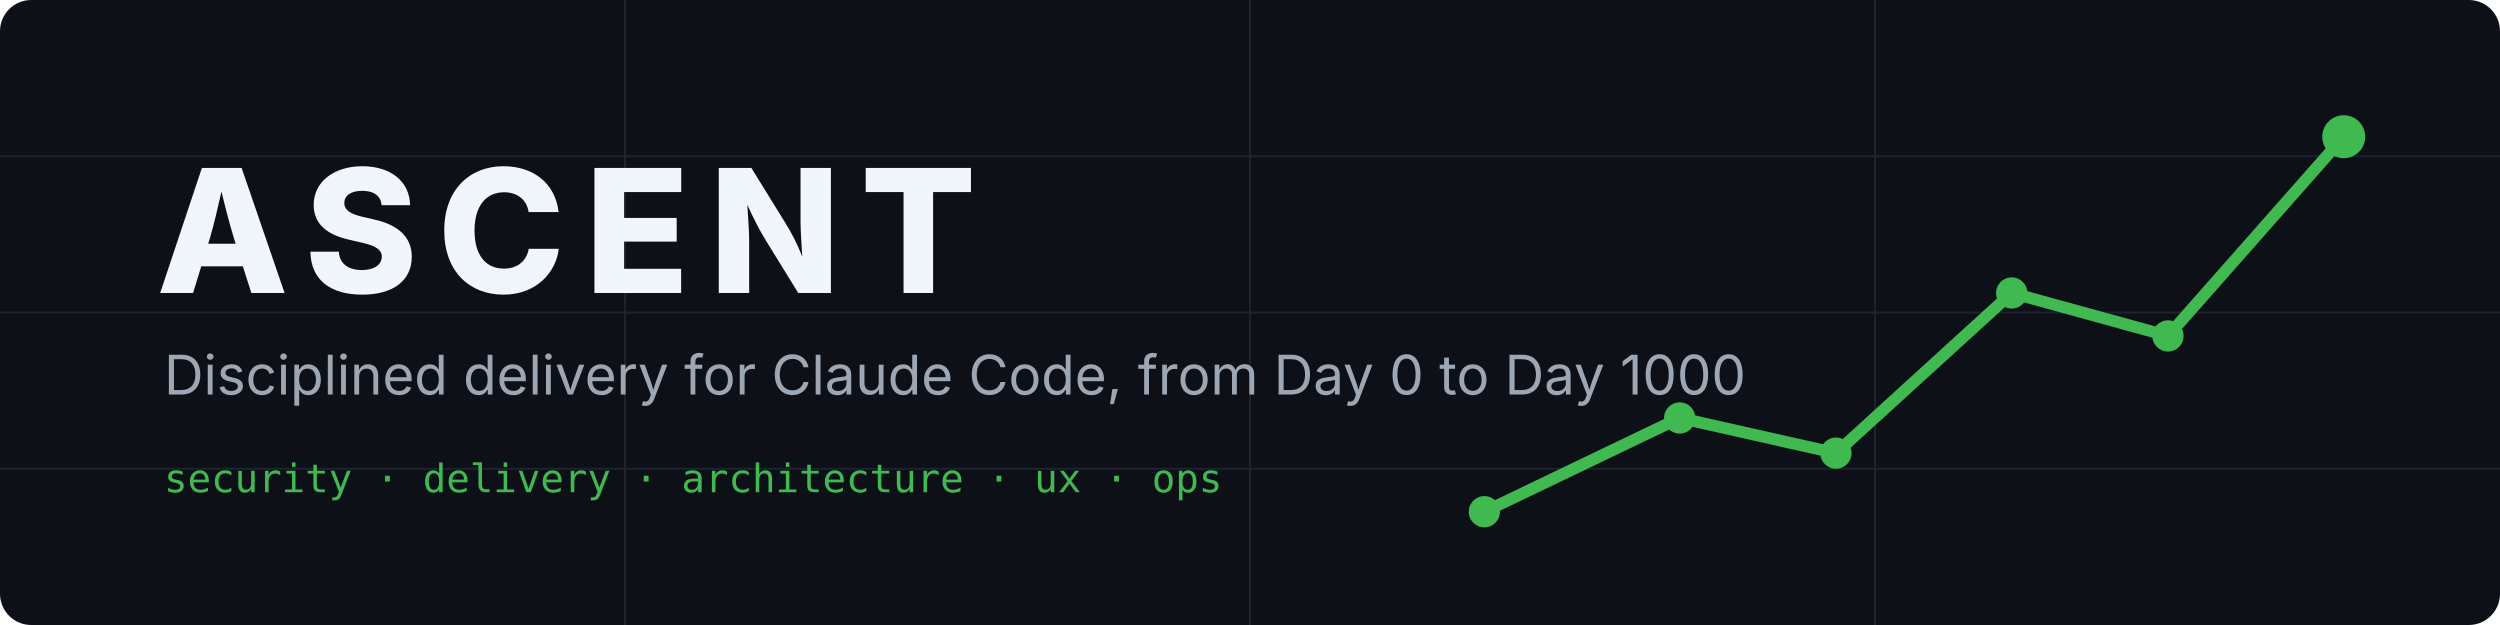
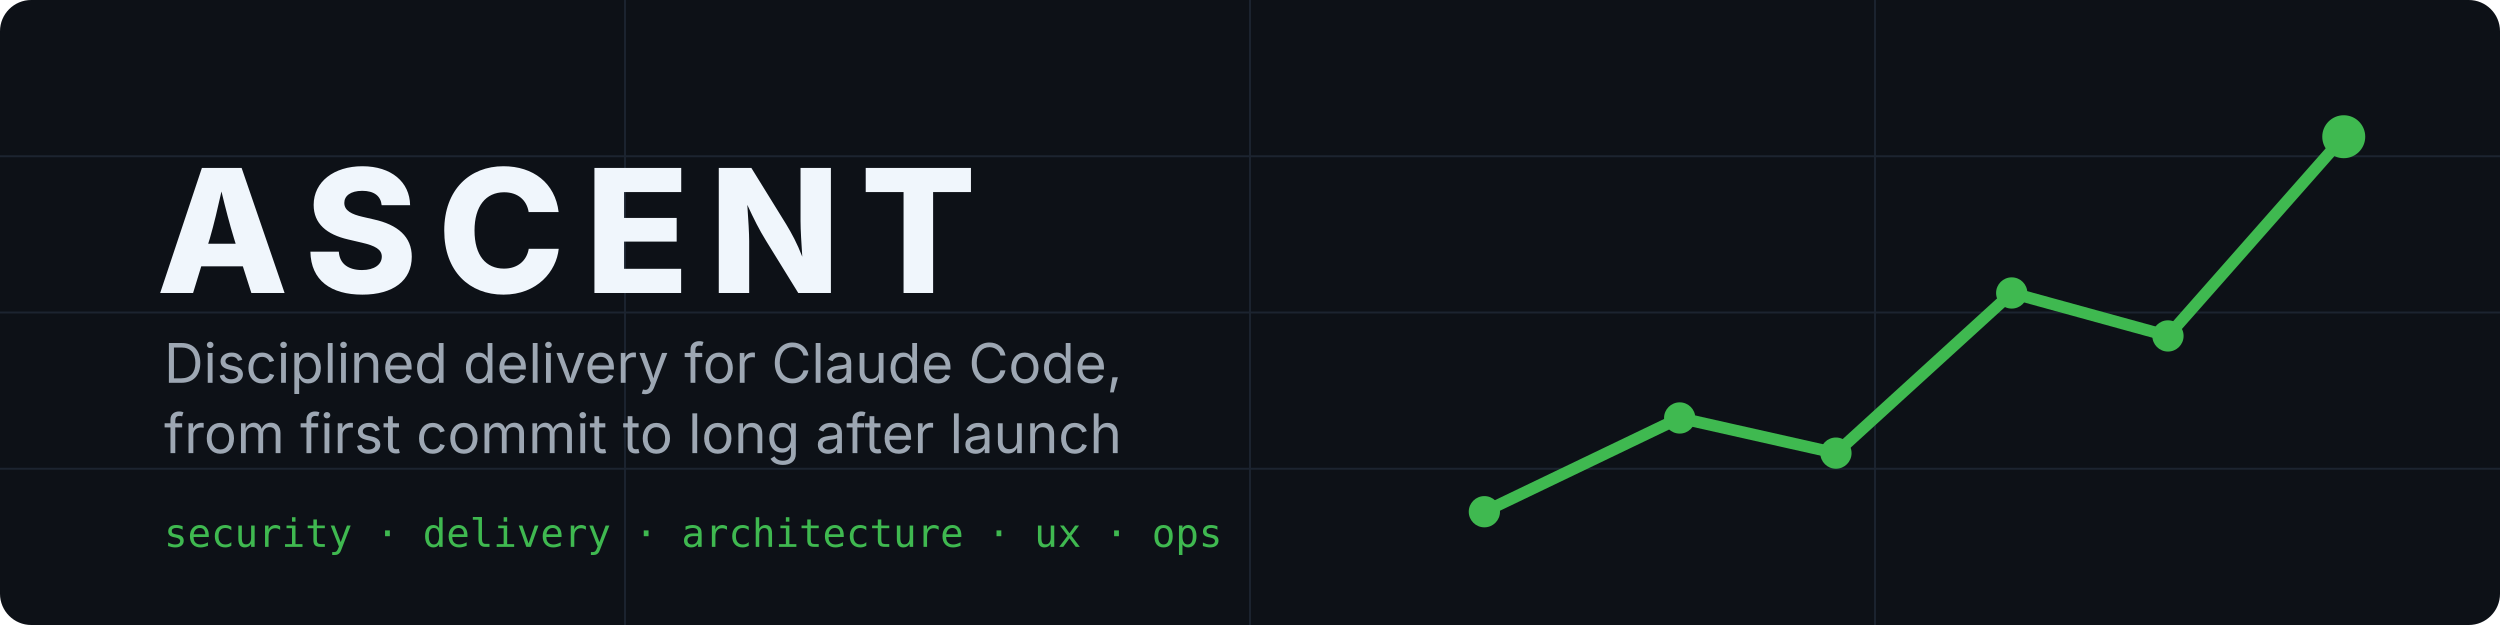
<svg xmlns="http://www.w3.org/2000/svg" width="1280" height="320" viewBox="0 0 1280 320" role="img" aria-labelledby="t d">
  <rect width="1280" height="320" rx="16" fill="#0D1117" />
  <g stroke="#1C2430" stroke-width="1">
    <path d="M0 80H1280M0 160H1280M0 240H1280M320 0V320M640 0V320M960 0V320" />
  </g>
  <polyline points="760,262 860,214 940,232 1030,150 1110,172 1200,70" fill="none" stroke="#3FB950" stroke-width="6" stroke-linecap="round" stroke-linejoin="round" />
  <g fill="#3FB950">
    <circle cx="760" cy="262" r="8" />
    <circle cx="860" cy="214" r="8" />
    <circle cx="940" cy="232" r="8" />
    <circle cx="1030" cy="150" r="8" />
    <circle cx="1110" cy="172" r="8" />
    <circle cx="1200" cy="70" r="11" />
  </g>
  <text x="80" y="150" font-family="Inter, Segoe UI, Helvetica, Arial, sans-serif" font-size="88" font-weight="800" letter-spacing="10" fill="#F0F6FC">ASCENT</text>
-   <text x="84" y="202" font-family="Inter, Segoe UI, Helvetica, Arial, sans-serif" font-size="28" fill="#9DA7B3">Disciplined delivery for Claude Code, from Day 0 to Day 1000</text>
-   <text x="84" y="252" font-family="JetBrains Mono, SFMono-Regular, Menlo, monospace" font-size="20" fill="#3FB950">security · delivery · architecture · ux · ops</text>
+   <text x="84" y="196" font-family="Inter, Segoe UI, Helvetica, Arial, sans-serif" font-size="28" fill="#9DA7B3">Disciplined delivery for Claude Code,</text>
+   <text x="84" y="232" font-family="Inter, Segoe UI, Helvetica, Arial, sans-serif" font-size="28" fill="#9DA7B3">from first commit to long after launch</text>
+   <text x="84" y="280" font-family="JetBrains Mono, SFMono-Regular, Menlo, monospace" font-size="20" fill="#3FB950">security · delivery · architecture · ux · ops</text>
</svg>
